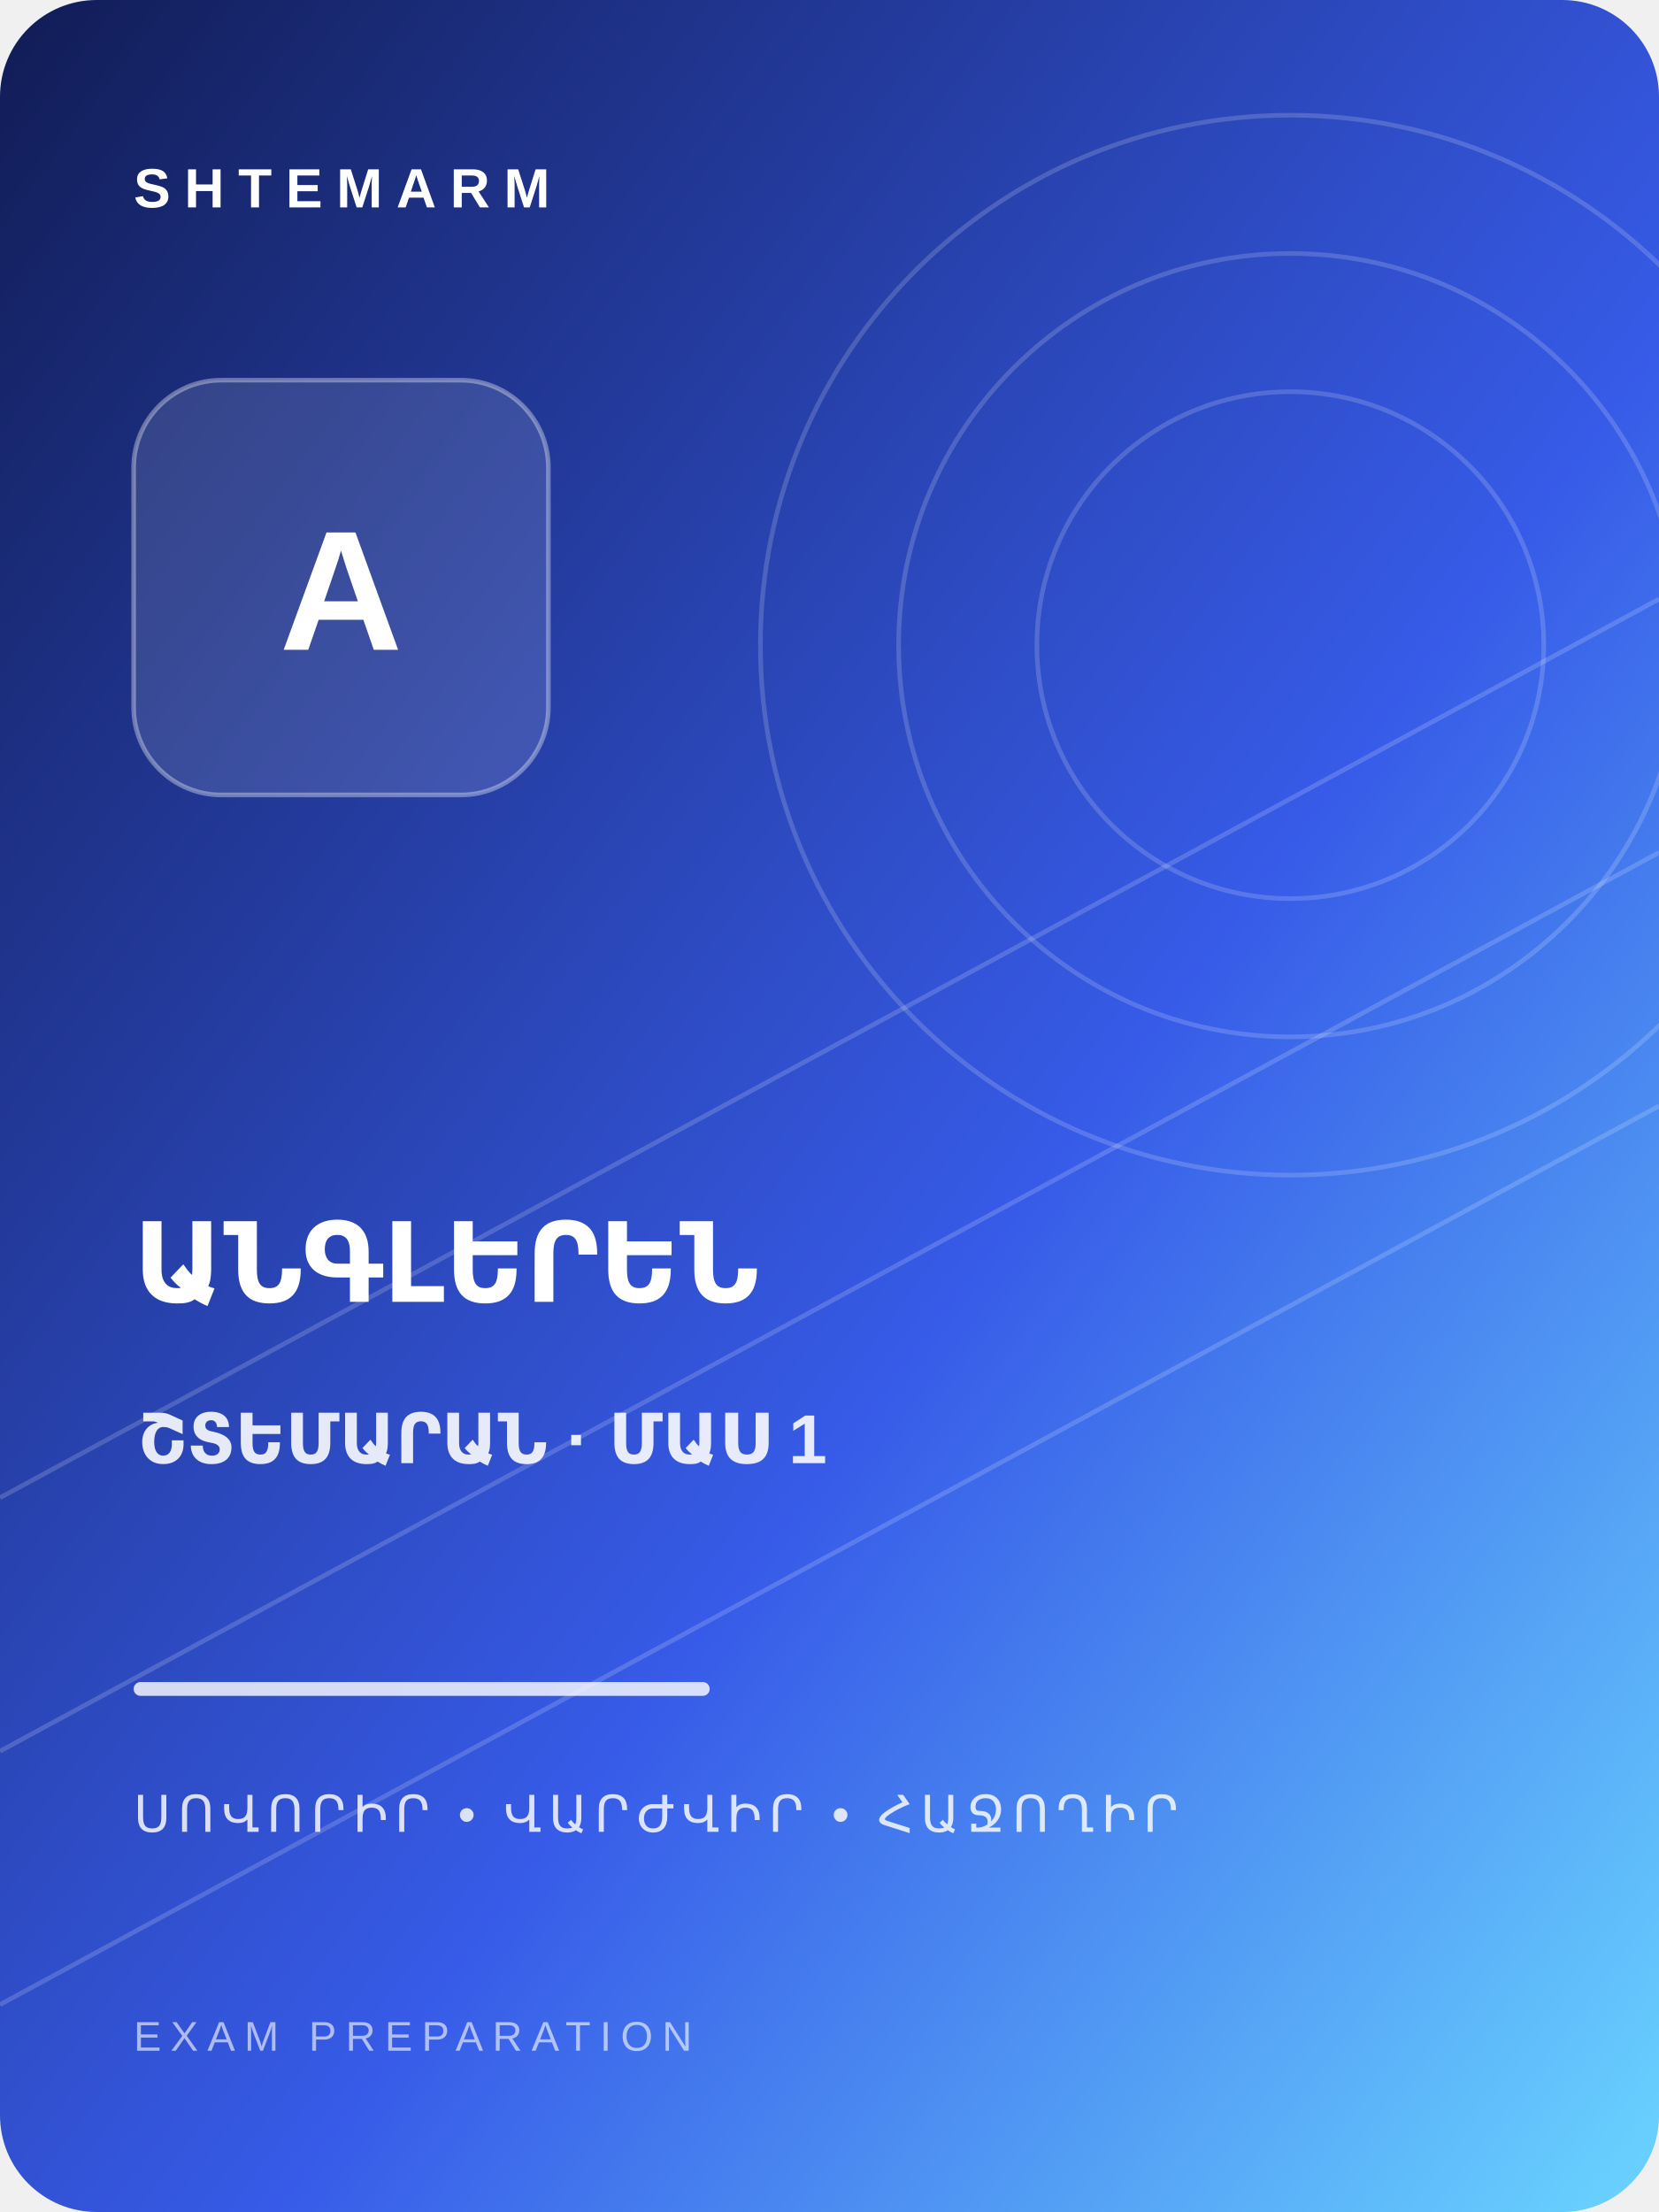
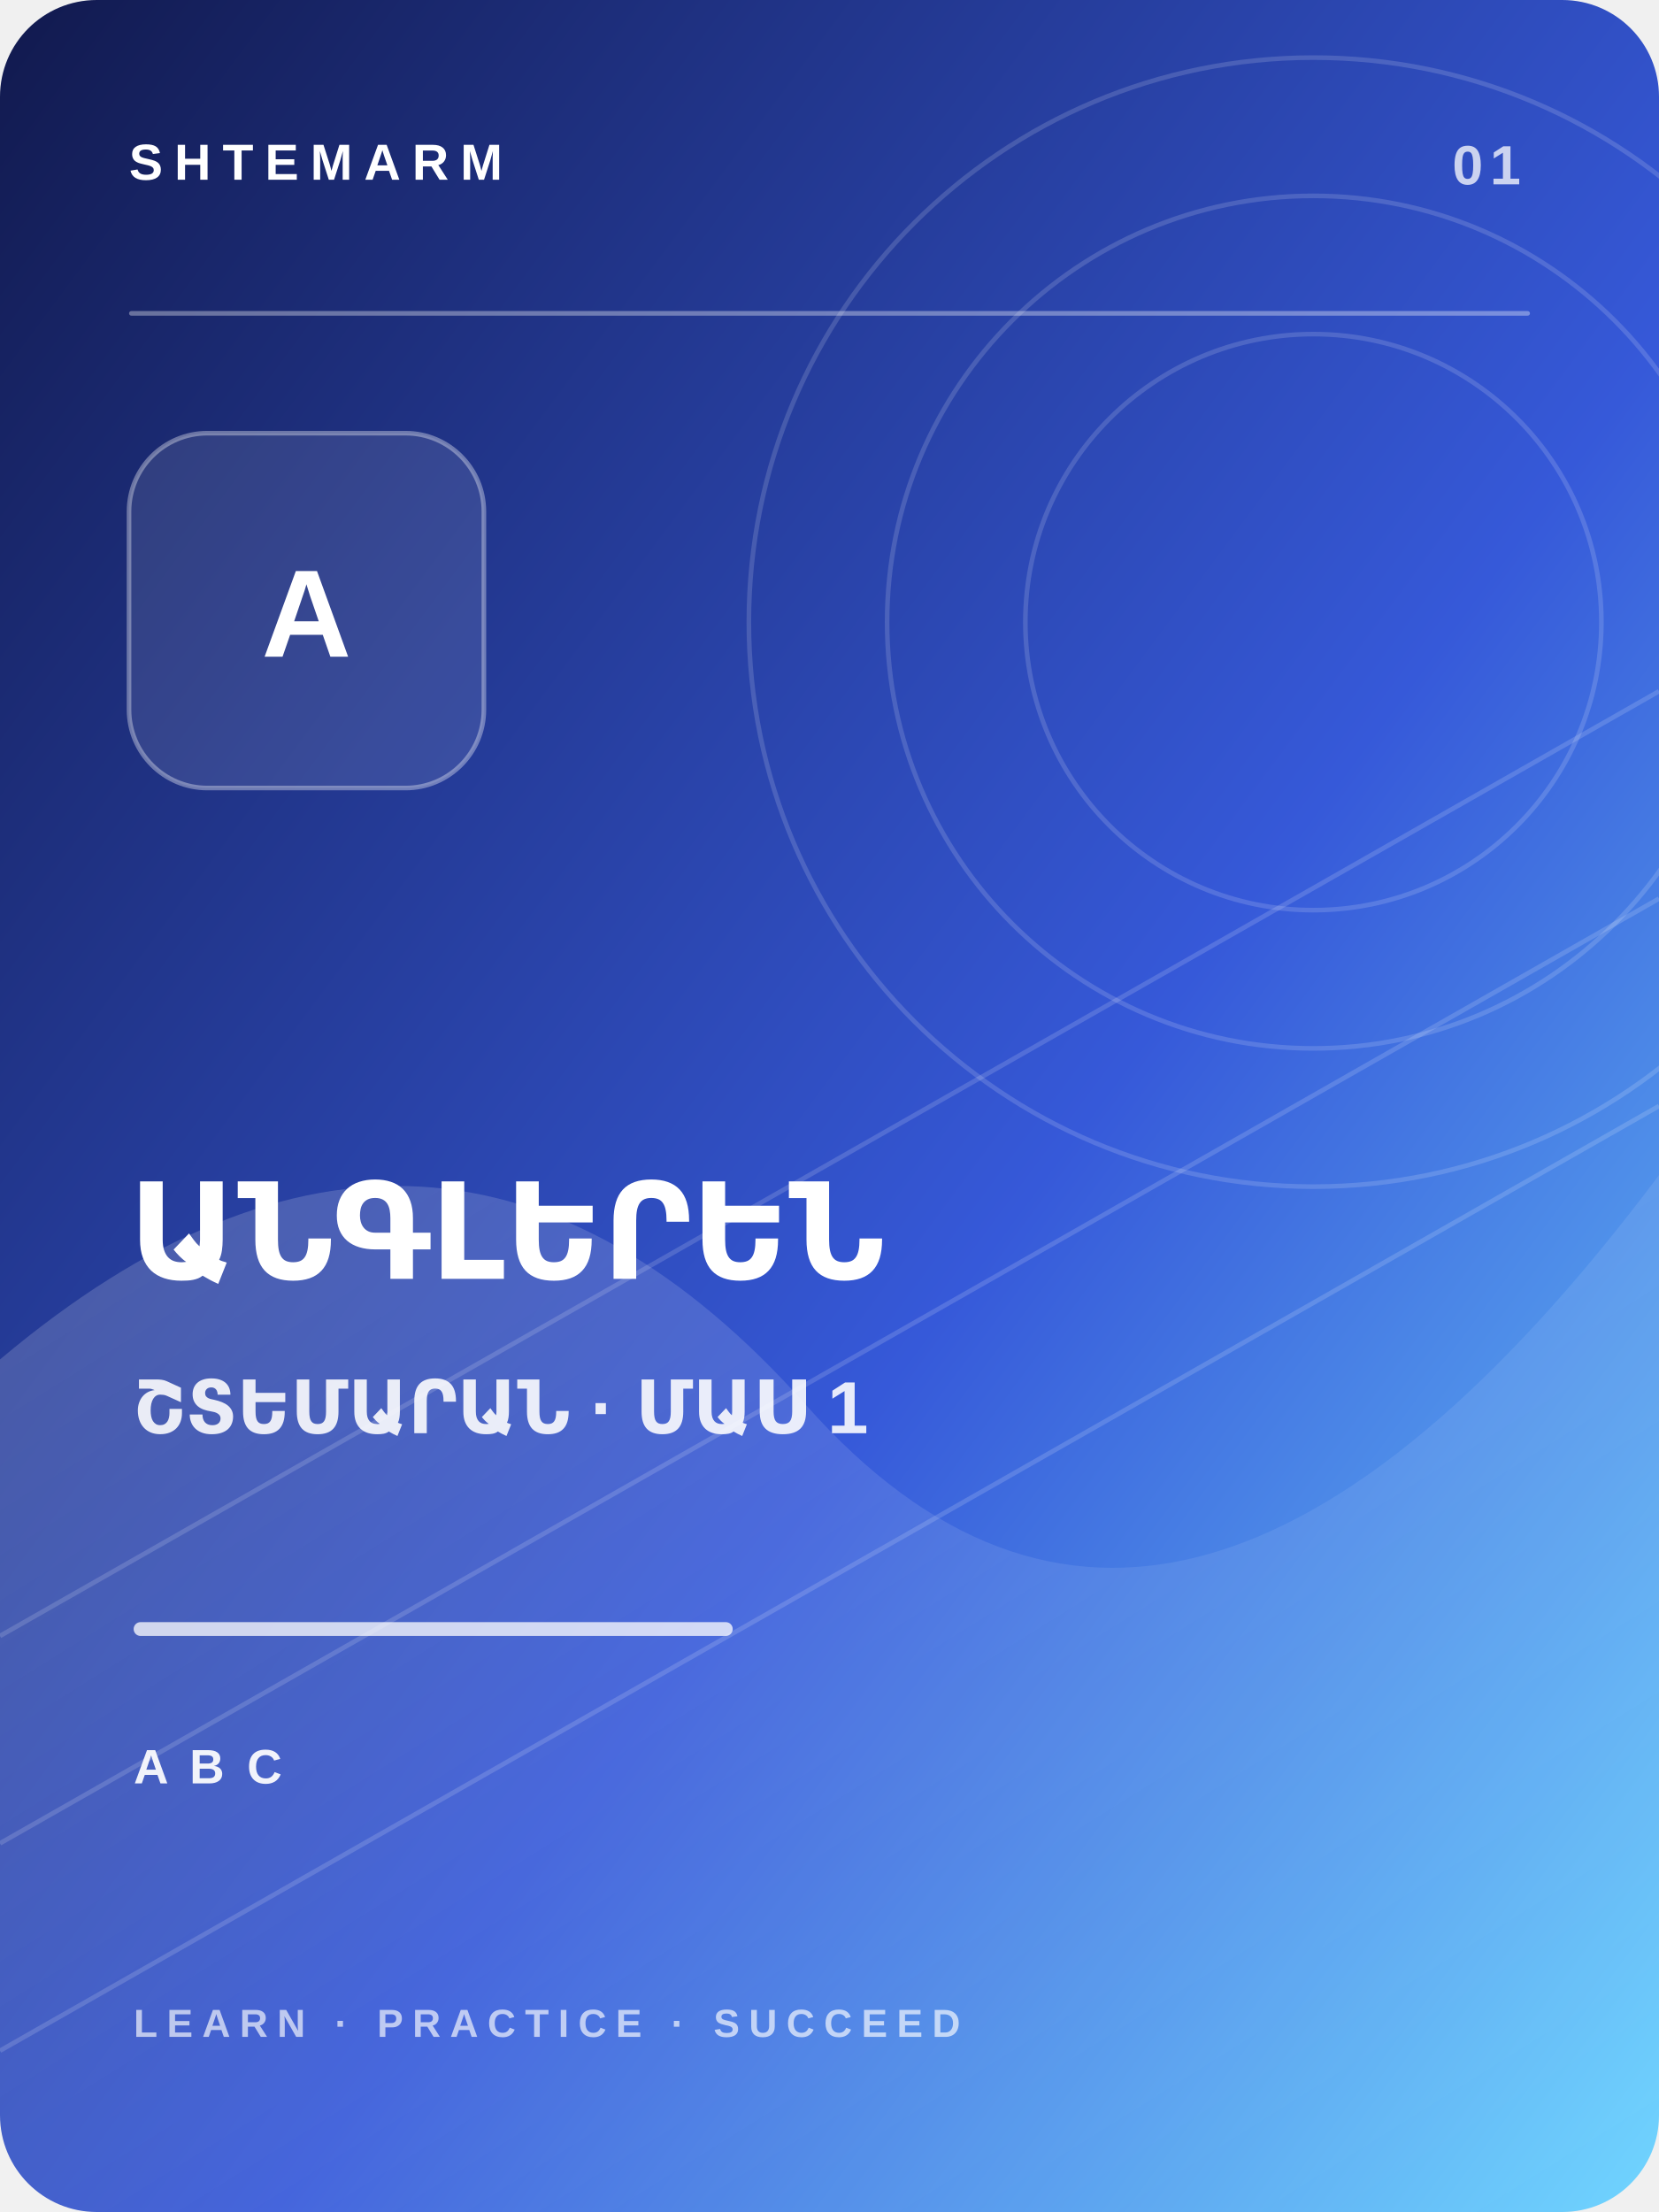
- <svg xmlns="http://www.w3.org/2000/svg" width="720" height="960" viewBox="0 0 720 960">
+ <svg xmlns="http://www.w3.org/2000/svg" width="720" height="960" viewBox="0 0 720 960" role="img" aria-label="ԱՆԳԼԵՐԵՆ ՇՏԵՄԱՐԱՆ · ՄԱՍ 1">
  <defs>
-     <linearGradient id="g" x1="0" y1="0" x2="1" y2="1">
-       <stop stop-color="#111c55" />
-       <stop offset=".58" stop-color="#375be8" />
-       <stop offset="1" stop-color="#6ad5ff" />
+     <linearGradient id="bg" x1="0" y1="0" x2="1" y2="1">
+       <stop stop-color="#11194D" />
+       <stop offset=".58" stop-color="#3659D9" />
+       <stop offset="1" stop-color="#70D6FF" />
+     </linearGradient>
+     <linearGradient id="shine" x1="0" y1="0" x2="1" y2="1">
+       <stop stop-color="#fff" stop-opacity=".18" />
+       <stop offset="1" stop-color="#fff" stop-opacity="0" />
    </linearGradient>
  </defs>
-   <rect width="720" height="960" rx="42" fill="url(#g)" />
-   <g fill="none" stroke="#fff" stroke-opacity=".17" stroke-width="2">
-     <circle cx="560" cy="280" r="230" />
-     <circle cx="560" cy="280" r="170" />
-     <circle cx="560" cy="280" r="110" />
-     <path d="M0 650L720 260M0 760L720 370M0 870L720 480" />
+   <rect width="720" height="960" rx="42" fill="url(#bg)" />
+   <path d="M0 590 Q190 430 350 610 T720 510 V960 H0Z" fill="url(#shine)" />
+   <g fill="none" stroke="#fff" stroke-opacity=".15" stroke-width="2">
+     <circle cx="570" cy="270" r="245" />
+     <circle cx="570" cy="270" r="185" />
+     <circle cx="570" cy="270" r="125" />
+     <path d="M0 710L720 300M0 800L720 390M0 890L720 480" />
  </g>
-   <text x="58" y="90" fill="#fff" font-family="Arial,sans-serif" font-size="24" font-weight="700" letter-spacing="6">SHTEMARM</text>
-   <rect x="58" y="165" width="180" height="180" rx="38" fill="#ffffff" fill-opacity=".12" stroke="#ffffff" stroke-opacity=".35" stroke-width="2" />
-   <text x="148" y="282" text-anchor="middle" fill="#fff" font-family="Arial,sans-serif" font-size="74" font-weight="800">A</text>
-   <text x="58" y="565" fill="#fff" font-family="Arial,sans-serif" font-size="48" font-weight="800">ԱՆԳԼԵՐԵՆ</text>
-   <text x="60" y="635" fill="#fff" fill-opacity=".88" font-family="Arial,sans-serif" font-size="30" font-weight="600">ՇՏԵՄԱՐԱՆ · ՄԱՍ 1</text>
-   <rect x="58" y="730" width="250" height="6" rx="3" fill="#fff" fill-opacity=".8" />
-   <text x="58" y="795" fill="#fff" fill-opacity=".82" font-family="Arial,sans-serif" font-size="22" letter-spacing="3">ՍՈՎՈՐԻՐ • ՎԱՐԺՎԻՐ • ՀԱՋՈՂԻՐ</text>
-   <text x="58" y="890" fill="#fff" fill-opacity=".6" font-family="Arial,sans-serif" font-size="18" letter-spacing="4">EXAM PREPARATION</text>
+   <text x="56" y="78" fill="#fff" font-family="Arial,sans-serif" font-size="22" font-weight="800" letter-spacing="5">SHTEMARM</text>
+   <text x="660" y="80" text-anchor="end" fill="#fff" fill-opacity=".75" font-family="Arial,sans-serif" font-size="24" font-weight="800" letter-spacing="3">01</text>
+   <rect x="56" y="135" width="608" height="2" rx="1" fill="#fff" fill-opacity=".35" />
+   <rect x="56" y="188" width="154" height="154" rx="34" fill="#fff" fill-opacity=".10" stroke="#fff" stroke-opacity=".35" stroke-width="2" />
+   <text x="133" y="285" text-anchor="middle" fill="#fff" font-family="Arial,sans-serif" font-size="54" font-weight="800">A</text>
+   <text x="56" y="555" fill="#fff" font-family="Arial,sans-serif" font-size="58" font-weight="900">ԱՆԳԼԵՐԵՆ</text>
+   <text x="58" y="622" fill="#fff" fill-opacity=".88" font-family="Arial,sans-serif" font-size="32" font-weight="700">ՇՏԵՄԱՐԱՆ · ՄԱՍ 1</text>
+   <rect x="58" y="704" width="260" height="6" rx="3" fill="#fff" fill-opacity=".75" />
+   <text x="58" y="774" fill="#fff" fill-opacity=".92" font-family="Arial,sans-serif" font-size="21" font-weight="700" letter-spacing="2">A  B  C</text>
+   <text x="58" y="884" fill="#fff" fill-opacity=".65" font-family="Arial,sans-serif" font-size="17" font-weight="700" letter-spacing="4">LEARN · PRACTICE · SUCCEED</text>
</svg>
